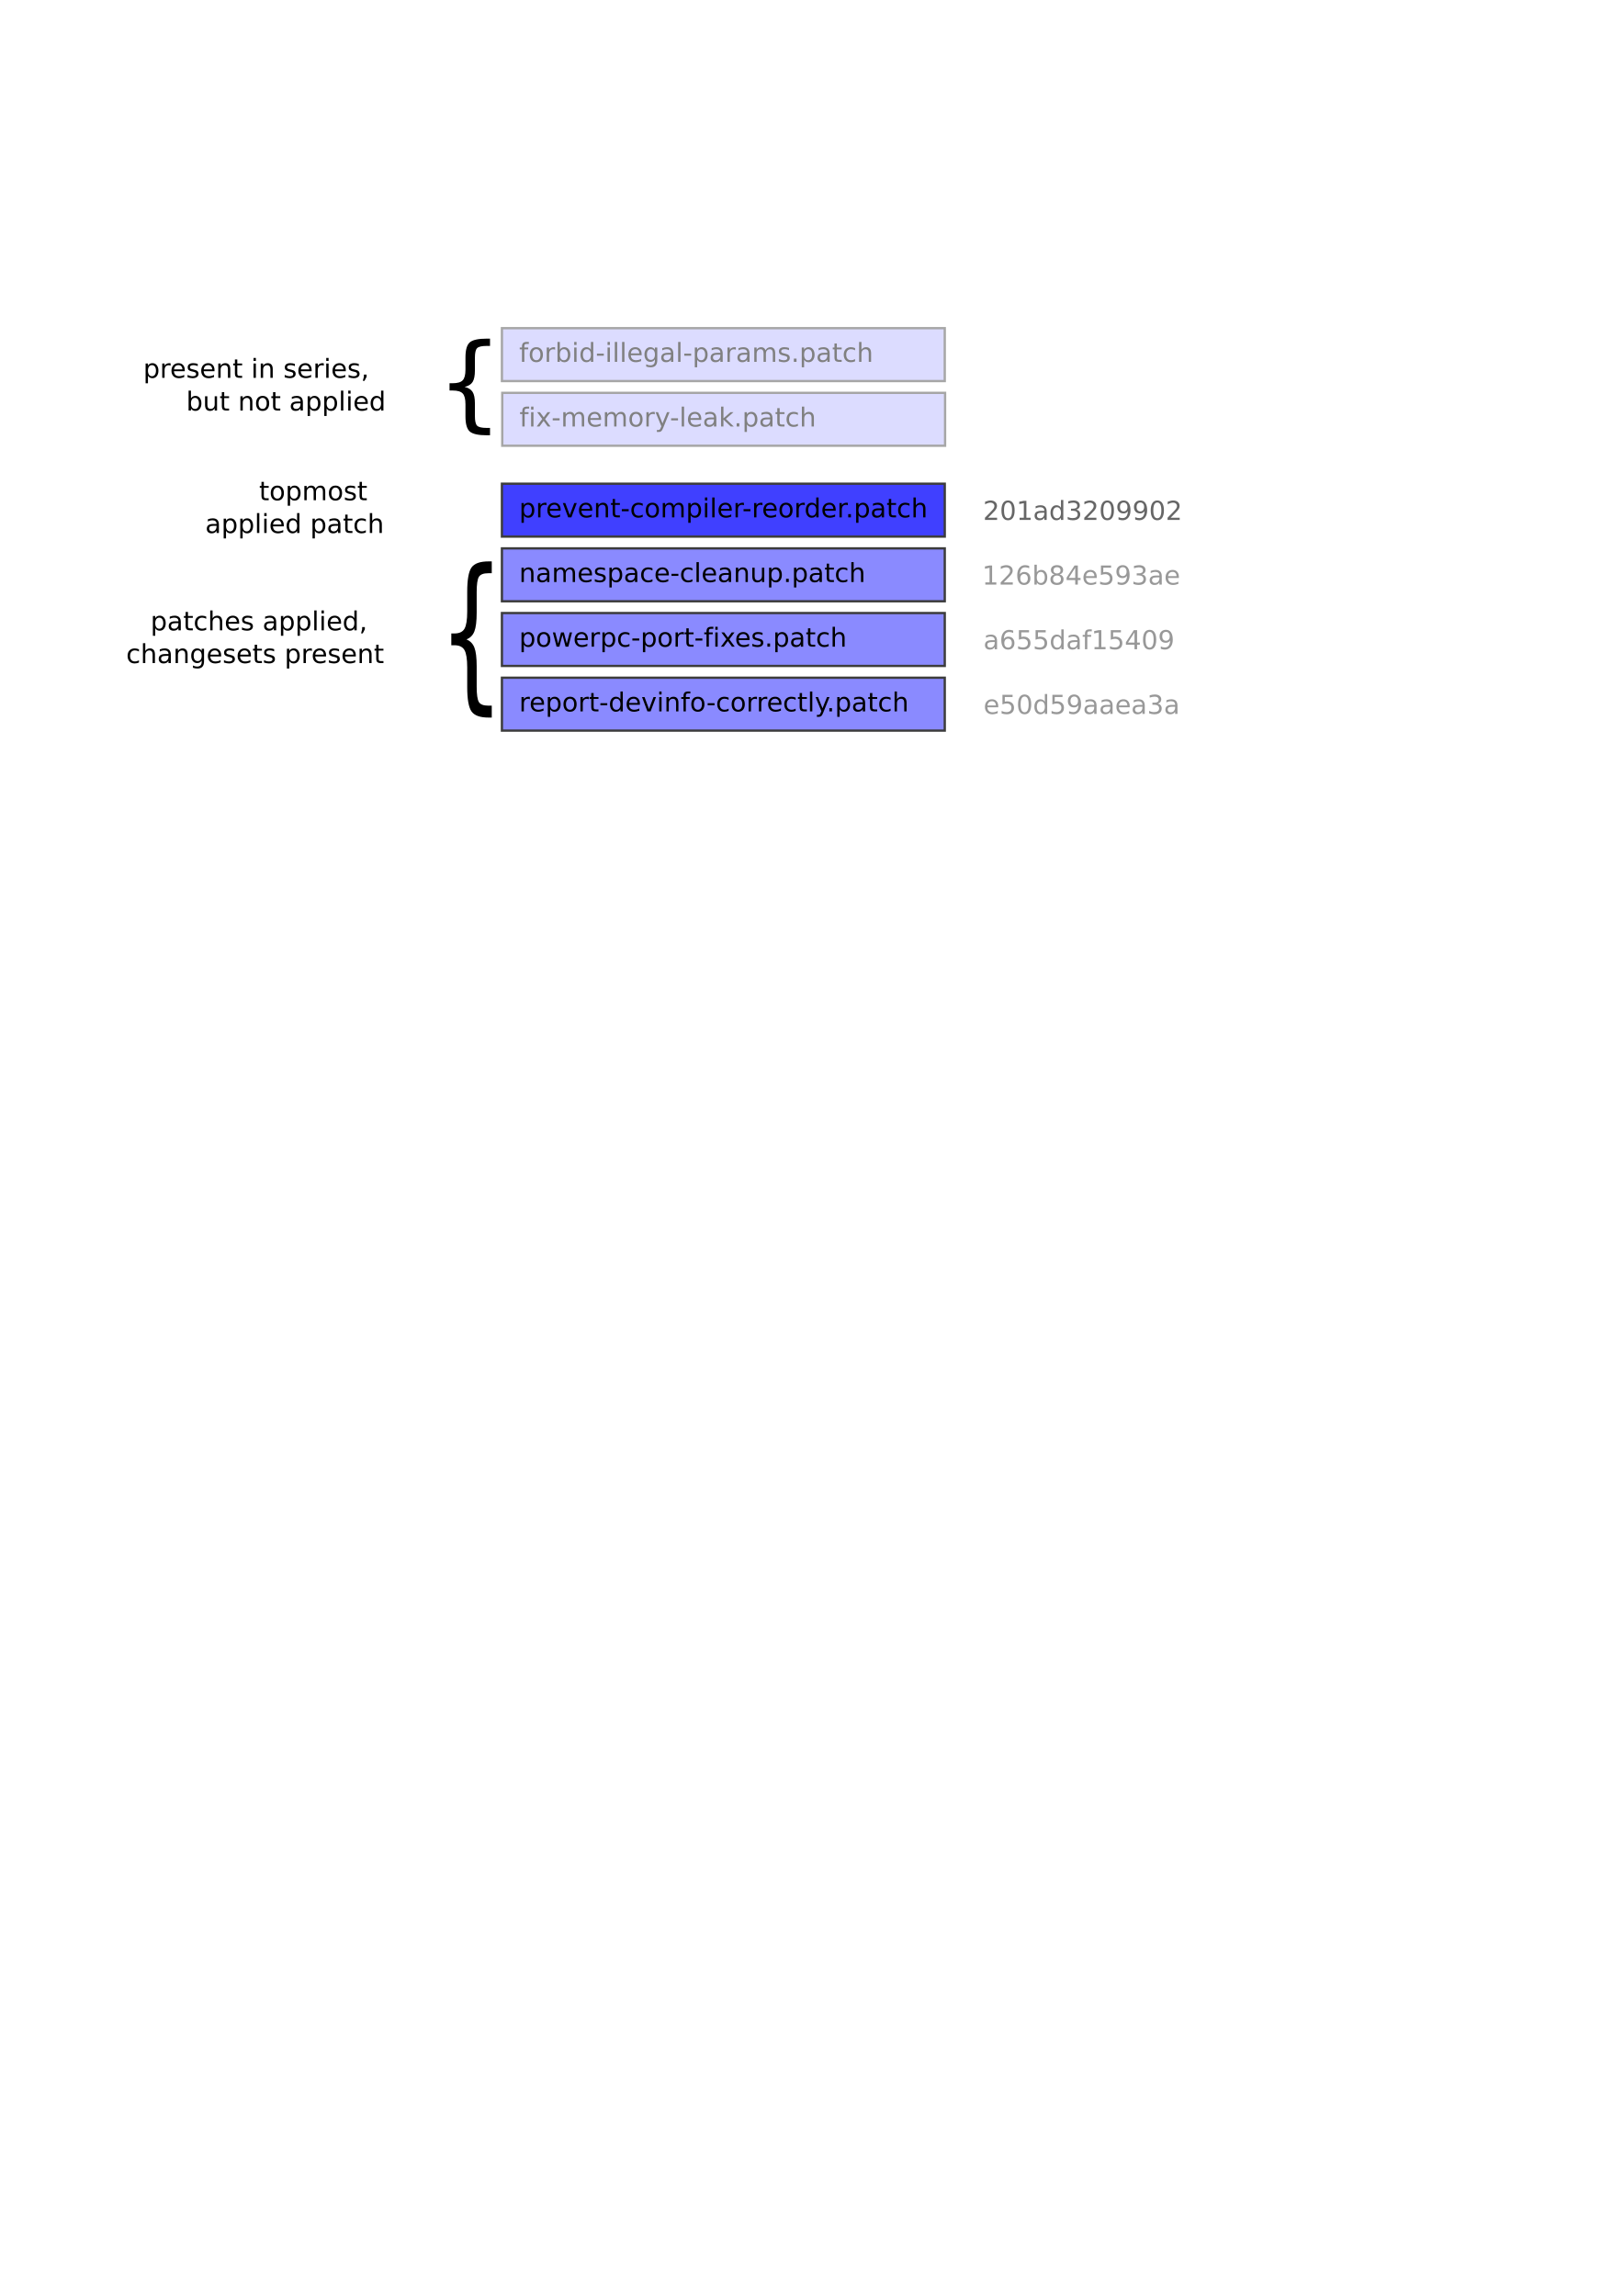
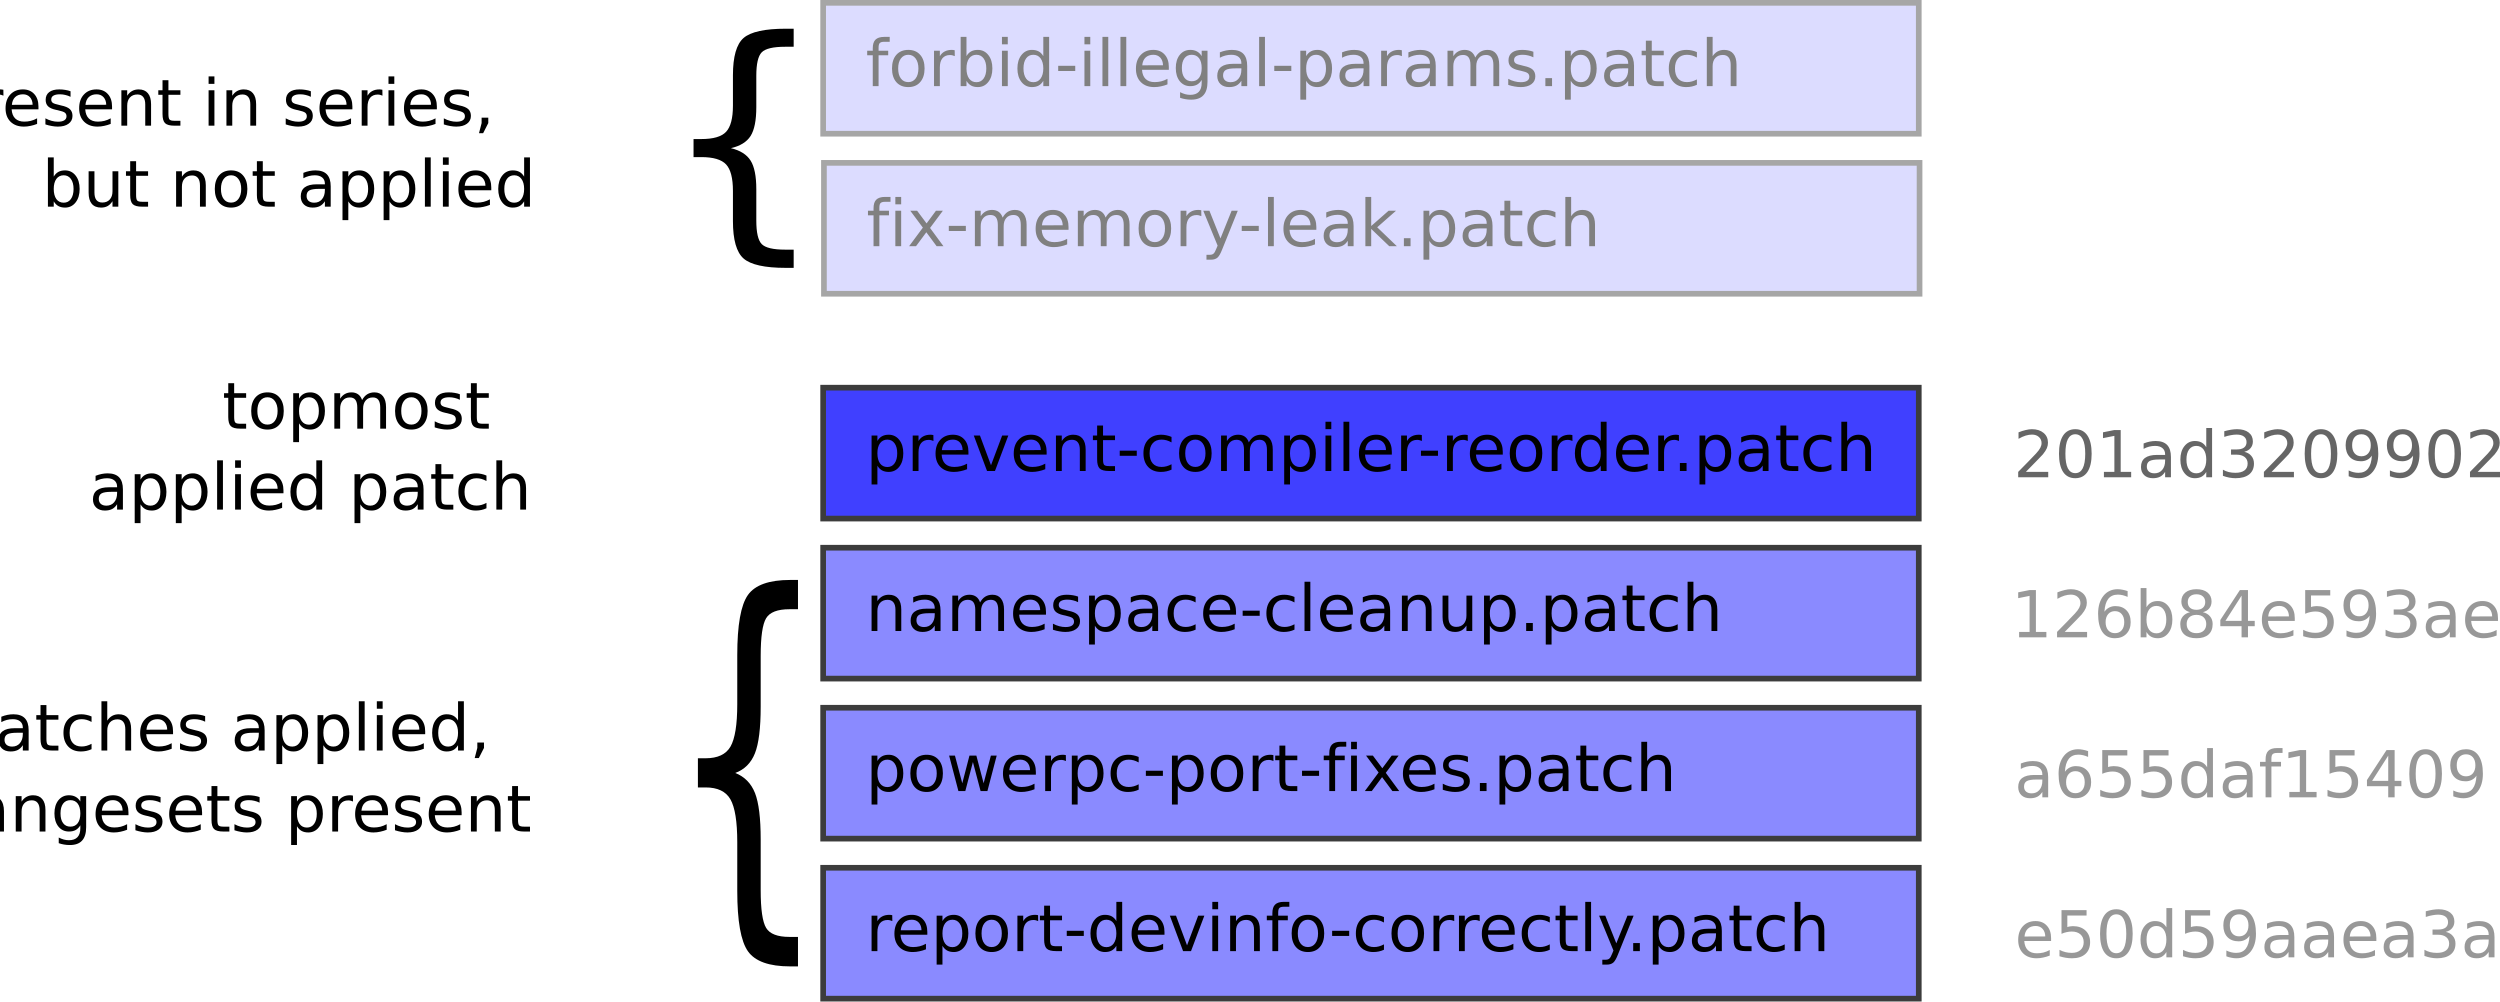
- <svg xmlns="http://www.w3.org/2000/svg" width="744.094" height="1052.362" id="svg2">
+ <svg xmlns="http://www.w3.org/2000/svg" width="463.065" height="185.503" id="svg2" version="1.1">
  <defs id="defs4" />
-   <g id="layer1">
+   <g id="layer1" transform="translate(-77.54971,-149.8926)">
    <rect style="fill:#0000ff;fill-opacity:0.75;fill-rule:evenodd;stroke:#3c3c3c;stroke-width:1.051px;stroke-linecap:butt;stroke-linejoin:miter;stroke-opacity:1" id="rect1307" width="202.937" height="24.244" x="230.019" y="221.701" />
-     <text xml:space="preserve" style="font-size:12px;font-style:normal;font-weight:normal;fill:#000000;fill-opacity:1;stroke:none;stroke-width:1px;stroke-linecap:butt;stroke-linejoin:miter;stroke-opacity:1;font-family:Bitstream Vera Sans" x="237.896" y="237.134" id="text1309">
-       <tspan id="tspan1311" x="237.896" y="237.134">prevent-compiler-reorder.patch</tspan>
+     <text xml:space="preserve" style="font-style:normal;font-weight:normal;line-height:0%;font-family:'Bitstream Vera Sans';fill:#000000;fill-opacity:1;stroke:none;stroke-width:1px;stroke-linecap:butt;stroke-linejoin:miter;stroke-opacity:1" x="237.896" y="237.134" id="text1309">
+       <tspan id="tspan1311" x="237.896" y="237.134" style="font-size:12px;line-height:1.25">prevent-compiler-reorder.patch</tspan>
    </text>
    <rect style="fill:#7979ff;fill-opacity:0.875;fill-rule:evenodd;stroke:#3c3c3c;stroke-width:1.051px;stroke-linecap:butt;stroke-linejoin:miter;stroke-opacity:1" id="rect1320" width="202.937" height="24.244" x="230.019" y="251.343" />
-     <text xml:space="preserve" style="font-size:12px;font-style:normal;font-weight:normal;fill:#000000;fill-opacity:1;stroke:none;stroke-width:1px;stroke-linecap:butt;stroke-linejoin:miter;stroke-opacity:1;font-family:Bitstream Vera Sans" x="237.896" y="266.776" id="text1322">
-       <tspan id="tspan1324" x="237.896" y="266.776">namespace-cleanup.patch</tspan>
+     <text xml:space="preserve" style="font-style:normal;font-weight:normal;line-height:0%;font-family:'Bitstream Vera Sans';fill:#000000;fill-opacity:1;stroke:none;stroke-width:1px;stroke-linecap:butt;stroke-linejoin:miter;stroke-opacity:1" x="237.896" y="266.776" id="text1322">
+       <tspan id="tspan1324" x="237.896" y="266.776" style="font-size:12px;line-height:1.25">namespace-cleanup.patch</tspan>
    </text>
    <rect style="fill:#7979ff;fill-opacity:0.875;fill-rule:evenodd;stroke:#3c3c3c;stroke-width:1.051px;stroke-linecap:butt;stroke-linejoin:miter;stroke-opacity:1" id="rect2217" width="202.937" height="24.244" x="230.019" y="280.985" />
-     <text xml:space="preserve" style="font-size:12px;font-style:normal;font-weight:normal;fill:#000000;fill-opacity:1;stroke:none;stroke-width:1px;stroke-linecap:butt;stroke-linejoin:miter;stroke-opacity:1;font-family:Bitstream Vera Sans" x="237.896" y="296.417" id="text2219">
-       <tspan id="tspan2221" x="237.896" y="296.417">powerpc-port-fixes.patch</tspan>
+     <text xml:space="preserve" style="font-style:normal;font-weight:normal;line-height:0%;font-family:'Bitstream Vera Sans';fill:#000000;fill-opacity:1;stroke:none;stroke-width:1px;stroke-linecap:butt;stroke-linejoin:miter;stroke-opacity:1" x="237.896" y="296.417" id="text2219">
+       <tspan id="tspan2221" x="237.896" y="296.417" style="font-size:12px;line-height:1.25">powerpc-port-fixes.patch</tspan>
    </text>
    <rect style="fill:#7979ff;fill-opacity:0.875;fill-rule:evenodd;stroke:#3c3c3c;stroke-width:1.051px;stroke-linecap:butt;stroke-linejoin:miter;stroke-opacity:1" id="rect3114" width="202.937" height="24.244" x="230.019" y="310.627" />
-     <text xml:space="preserve" style="font-size:12px;font-style:normal;font-weight:normal;fill:#000000;fill-opacity:1;stroke:none;stroke-width:1px;stroke-linecap:butt;stroke-linejoin:miter;stroke-opacity:1;font-family:Bitstream Vera Sans" x="237.896" y="326.059" id="text3116">
-       <tspan id="tspan3118" x="237.896" y="326.059">report-devinfo-correctly.patch</tspan>
+     <text xml:space="preserve" style="font-style:normal;font-weight:normal;line-height:0%;font-family:'Bitstream Vera Sans';fill:#000000;fill-opacity:1;stroke:none;stroke-width:1px;stroke-linecap:butt;stroke-linejoin:miter;stroke-opacity:1" x="237.896" y="326.059" id="text3116">
+       <tspan id="tspan3118" x="237.896" y="326.059" style="font-size:12px;line-height:1.25">report-devinfo-correctly.patch</tspan>
    </text>
-     <text xml:space="preserve" style="font-size:12px;font-style:normal;font-weight:normal;line-height:125%;fill:#000000;fill-opacity:1;stroke:none;stroke-width:1px;stroke-linecap:butt;stroke-linejoin:miter;stroke-opacity:1;font-family:Bitstream Vera Sans" x="200.01" y="191.681" id="text3170">
-       <tspan id="tspan3172" x="200.01" y="191.681" style="font-size:48px;font-style:normal;font-variant:normal;font-weight:normal;font-stretch:normal;text-align:start;line-height:125%;writing-mode:lr-tb;text-anchor:start;font-family:Bitstream Vera Sans">{</tspan>
+     <text xml:space="preserve" style="font-style:normal;font-weight:normal;line-height:0%;font-family:'Bitstream Vera Sans';fill:#000000;fill-opacity:1;stroke:none;stroke-width:1px;stroke-linecap:butt;stroke-linejoin:miter;stroke-opacity:1" x="200.01" y="191.681" id="text3170">
+       <tspan id="tspan3172" x="200.01" y="191.681" style="font-style:normal;font-variant:normal;font-weight:normal;font-stretch:normal;font-size:48px;line-height:125%;font-family:'Bitstream Vera Sans';text-align:start;writing-mode:lr-tb;text-anchor:start">{</tspan>
    </text>
-     <text xml:space="preserve" style="font-size:15.253px;font-style:normal;font-weight:normal;line-height:125%;fill:#000000;fill-opacity:1;stroke:none;stroke-width:1px;stroke-linecap:butt;stroke-linejoin:miter;stroke-opacity:1;font-family:Bitstream Vera Sans" x="255.266" y="248.794" id="text3190" transform="scale(0.786716,1.271107)">
-       <tspan id="tspan3192" x="255.266" y="248.794" style="font-size:61.013px;font-style:normal;font-variant:normal;font-weight:normal;font-stretch:normal;text-align:start;line-height:125%;writing-mode:lr-tb;text-anchor:start;font-family:Bitstream Vera Sans">{</tspan>
+     <text xml:space="preserve" style="font-style:normal;font-weight:normal;line-height:0%;font-family:'Bitstream Vera Sans';fill:#000000;fill-opacity:1;stroke:none;stroke-width:1px;stroke-linecap:butt;stroke-linejoin:miter;stroke-opacity:1" x="255.266" y="248.794" id="text3190" transform="scale(0.786716,1.271107)">
+       <tspan id="tspan3192" x="255.266" y="248.794" style="font-style:normal;font-variant:normal;font-weight:normal;font-stretch:normal;font-size:61.013px;line-height:125%;font-family:'Bitstream Vera Sans';text-align:start;writing-mode:lr-tb;text-anchor:start">{</tspan>
    </text>
-     <text xml:space="preserve" style="font-size:12px;font-style:normal;font-weight:normal;line-height:125%;fill:#000000;fill-opacity:1;stroke:none;stroke-width:1px;stroke-linecap:butt;stroke-linejoin:miter;stroke-opacity:1;font-family:Bitstream Vera Sans" x="195.868" y="173.171" id="text4085">
-       <tspan id="tspan4087" x="195.868" y="173.171" style="font-size:12px;font-style:normal;font-variant:normal;font-weight:normal;font-stretch:normal;text-align:end;line-height:125%;writing-mode:lr-tb;text-anchor:end;font-family:Bitstream Vera Sans">present in series,</tspan>
-       <tspan x="195.868" y="188.171" id="tspan4089" style="font-size:12px;font-style:normal;font-variant:normal;font-weight:normal;font-stretch:normal;text-align:end;line-height:125%;writing-mode:lr-tb;text-anchor:end;font-family:Bitstream Vera Sans">but not applied</tspan>
+     <text xml:space="preserve" style="font-style:normal;font-weight:normal;line-height:0%;font-family:'Bitstream Vera Sans';fill:#000000;fill-opacity:1;stroke:none;stroke-width:1px;stroke-linecap:butt;stroke-linejoin:miter;stroke-opacity:1" x="195.868" y="173.171" id="text4085">
+       <tspan id="tspan4087" x="195.868" y="173.171" style="font-style:normal;font-variant:normal;font-weight:normal;font-stretch:normal;font-size:12px;line-height:125%;font-family:'Bitstream Vera Sans';text-align:end;writing-mode:lr-tb;text-anchor:end">present in series,</tspan>
+       <tspan x="195.868" y="188.171" id="tspan4089" style="font-style:normal;font-variant:normal;font-weight:normal;font-stretch:normal;font-size:12px;line-height:125%;font-family:'Bitstream Vera Sans';text-align:end;writing-mode:lr-tb;text-anchor:end">but not applied</tspan>
    </text>
-     <text xml:space="preserve" style="font-size:12px;font-style:normal;font-weight:normal;line-height:125%;fill:#000000;fill-opacity:1;stroke:none;stroke-width:1px;stroke-linecap:butt;stroke-linejoin:miter;stroke-opacity:1;font-family:Bitstream Vera Sans" x="195.071" y="288.917" id="text4091">
-       <tspan id="tspan4093" x="195.071" y="288.917" style="font-size:12px;font-style:normal;font-variant:normal;font-weight:normal;font-stretch:normal;text-align:end;line-height:125%;writing-mode:lr-tb;text-anchor:end;font-family:Bitstream Vera Sans">patches applied,</tspan>
-       <tspan x="195.071" y="303.917" id="tspan4111" style="font-size:12px;font-style:normal;font-variant:normal;font-weight:normal;font-stretch:normal;text-align:end;line-height:125%;writing-mode:lr-tb;text-anchor:end;font-family:Bitstream Vera Sans">changesets present</tspan>
+     <text xml:space="preserve" style="font-style:normal;font-weight:normal;line-height:0%;font-family:'Bitstream Vera Sans';fill:#000000;fill-opacity:1;stroke:none;stroke-width:1px;stroke-linecap:butt;stroke-linejoin:miter;stroke-opacity:1" x="195.071" y="288.917" id="text4091">
+       <tspan id="tspan4093" x="195.071" y="288.917" style="font-style:normal;font-variant:normal;font-weight:normal;font-stretch:normal;font-size:12px;line-height:125%;font-family:'Bitstream Vera Sans';text-align:end;writing-mode:lr-tb;text-anchor:end">patches applied,</tspan>
+       <tspan x="195.071" y="303.917" id="tspan4111" style="font-style:normal;font-variant:normal;font-weight:normal;font-stretch:normal;font-size:12px;line-height:125%;font-family:'Bitstream Vera Sans';text-align:end;writing-mode:lr-tb;text-anchor:end">changesets present</tspan>
    </text>
-     <text xml:space="preserve" style="font-size:12px;font-style:normal;font-weight:normal;line-height:125%;fill:#000000;fill-opacity:1;stroke:none;stroke-width:1px;stroke-linecap:butt;stroke-linejoin:miter;stroke-opacity:1;font-family:Bitstream Vera Sans" x="195.071" y="229.288" id="text4095">
-       <tspan id="tspan4097" x="195.071" y="229.288" style="font-size:12px;font-style:normal;font-variant:normal;font-weight:normal;font-stretch:normal;text-align:end;line-height:125%;writing-mode:lr-tb;text-anchor:end;font-family:Bitstream Vera Sans">topmost</tspan>
-       <tspan x="195.071" y="244.288" id="tspan4109" style="font-size:12px;font-style:normal;font-variant:normal;font-weight:normal;font-stretch:normal;text-align:end;line-height:125%;writing-mode:lr-tb;text-anchor:end;font-family:Bitstream Vera Sans">applied patch</tspan>
+     <text xml:space="preserve" style="font-style:normal;font-weight:normal;line-height:0%;font-family:'Bitstream Vera Sans';fill:#000000;fill-opacity:1;stroke:none;stroke-width:1px;stroke-linecap:butt;stroke-linejoin:miter;stroke-opacity:1" x="195.071" y="229.288" id="text4095">
+       <tspan id="tspan4097" x="195.071" y="229.288" style="font-style:normal;font-variant:normal;font-weight:normal;font-stretch:normal;font-size:12px;line-height:125%;font-family:'Bitstream Vera Sans';text-align:end;writing-mode:lr-tb;text-anchor:end">topmost</tspan>
+       <tspan x="195.071" y="244.288" id="tspan4109" style="font-style:normal;font-variant:normal;font-weight:normal;font-stretch:normal;font-size:12px;line-height:125%;font-family:'Bitstream Vera Sans';text-align:end;writing-mode:lr-tb;text-anchor:end">applied patch</tspan>
    </text>
-     <text xml:space="preserve" style="font-size:12px;font-style:normal;font-weight:normal;opacity:1;fill:#666666;fill-opacity:1;stroke:none;stroke-width:1px;stroke-linecap:butt;stroke-linejoin:miter;stroke-opacity:1;font-family:Bitstream Vera Sans" x="450.498" y="238.297" id="text4137">
-       <tspan id="tspan4139" x="450.498" y="238.297">201ad3209902</tspan>
+     <text xml:space="preserve" style="font-style:normal;font-weight:normal;line-height:0%;font-family:'Bitstream Vera Sans';opacity:1;fill:#666666;fill-opacity:1;stroke:none;stroke-width:1px;stroke-linecap:butt;stroke-linejoin:miter;stroke-opacity:1" x="450.498" y="238.297" id="text4137">
+       <tspan id="tspan4139" x="450.498" y="238.297" style="font-size:12px;line-height:1.25">201ad3209902</tspan>
    </text>
-     <text xml:space="preserve" style="font-size:12px;font-style:normal;font-weight:normal;opacity:1;fill:#989898;fill-opacity:1;stroke:none;stroke-width:1px;stroke-linecap:butt;stroke-linejoin:miter;stroke-opacity:1;font-family:Bitstream Vera Sans" x="450.058" y="267.939" id="text4141">
-       <tspan id="tspan4143" x="450.058" y="267.939">126b84e593ae</tspan>
+     <text xml:space="preserve" style="font-style:normal;font-weight:normal;line-height:0%;font-family:'Bitstream Vera Sans';opacity:1;fill:#989898;fill-opacity:1;stroke:none;stroke-width:1px;stroke-linecap:butt;stroke-linejoin:miter;stroke-opacity:1" x="450.058" y="267.939" id="text4141">
+       <tspan id="tspan4143" x="450.058" y="267.939" style="font-size:12px;line-height:1.25">126b84e593ae</tspan>
    </text>
-     <text xml:space="preserve" style="font-size:12px;font-style:normal;font-weight:normal;opacity:1;fill:#989898;fill-opacity:1;stroke:none;stroke-width:1px;stroke-linecap:butt;stroke-linejoin:miter;stroke-opacity:1;font-family:Bitstream Vera Sans" x="450.656" y="297.581" id="text4145">
-       <tspan id="tspan4147" x="450.656" y="297.581">a655daf15409</tspan>
+     <text xml:space="preserve" style="font-style:normal;font-weight:normal;line-height:0%;font-family:'Bitstream Vera Sans';opacity:1;fill:#989898;fill-opacity:1;stroke:none;stroke-width:1px;stroke-linecap:butt;stroke-linejoin:miter;stroke-opacity:1" x="450.656" y="297.581" id="text4145">
+       <tspan id="tspan4147" x="450.656" y="297.581" style="font-size:12px;line-height:1.25">a655daf15409</tspan>
    </text>
-     <text xml:space="preserve" style="font-size:12px;font-style:normal;font-weight:normal;opacity:1;fill:#989898;fill-opacity:1;stroke:none;stroke-width:1px;stroke-linecap:butt;stroke-linejoin:miter;stroke-opacity:1;font-family:Bitstream Vera Sans" x="450.714" y="327.222" id="text4149">
-       <tspan id="tspan4151" x="450.714" y="327.222">e50d59aaea3a</tspan>
+     <text xml:space="preserve" style="font-style:normal;font-weight:normal;line-height:0%;font-family:'Bitstream Vera Sans';opacity:1;fill:#989898;fill-opacity:1;stroke:none;stroke-width:1px;stroke-linecap:butt;stroke-linejoin:miter;stroke-opacity:1" x="450.714" y="327.222" id="text4149">
+       <tspan id="tspan4151" x="450.714" y="327.222" style="font-size:12px;line-height:1.25">e50d59aaea3a</tspan>
    </text>
    <rect style="fill:#d7d7ff;fill-opacity:0.875;fill-rule:evenodd;stroke:#a6a6a6;stroke-width:1.051px;stroke-linecap:butt;stroke-linejoin:miter;stroke-opacity:1" id="rect3106" width="202.937" height="24.244" x="230.019" y="150.418" />
-     <text xml:space="preserve" style="font-size:12px;font-style:normal;font-weight:normal;fill:#808080;fill-opacity:1;stroke:none;stroke-width:1px;stroke-linecap:butt;stroke-linejoin:miter;stroke-opacity:1;font-family:Bitstream Vera Sans" x="237.896" y="165.85" id="text3108">
-       <tspan id="tspan3110" x="237.896" y="165.85">forbid-illegal-params.patch</tspan>
+     <text xml:space="preserve" style="font-style:normal;font-weight:normal;line-height:0%;font-family:'Bitstream Vera Sans';fill:#808080;fill-opacity:1;stroke:none;stroke-width:1px;stroke-linecap:butt;stroke-linejoin:miter;stroke-opacity:1" x="237.896" y="165.85" id="text3108">
+       <tspan id="tspan3110" x="237.896" y="165.85" style="font-size:12px;line-height:1.25">forbid-illegal-params.patch</tspan>
    </text>
    <rect style="fill:#d7d7ff;fill-opacity:0.875;fill-rule:evenodd;stroke:#a6a6a6;stroke-width:1.051px;stroke-linecap:butt;stroke-linejoin:miter;stroke-opacity:1" id="rect2241" width="202.937" height="24.244" x="230.165" y="180.06" />
-     <text xml:space="preserve" style="font-size:12px;font-style:normal;font-weight:normal;fill:#808080;fill-opacity:1;stroke:none;stroke-width:1px;stroke-linecap:butt;stroke-linejoin:miter;stroke-opacity:1;font-family:Bitstream Vera Sans" x="238.041" y="195.492" id="text2243">
-       <tspan id="tspan2245" x="238.041" y="195.492">fix-memory-leak.patch</tspan>
+     <text xml:space="preserve" style="font-style:normal;font-weight:normal;line-height:0%;font-family:'Bitstream Vera Sans';fill:#808080;fill-opacity:1;stroke:none;stroke-width:1px;stroke-linecap:butt;stroke-linejoin:miter;stroke-opacity:1" x="238.041" y="195.492" id="text2243">
+       <tspan id="tspan2245" x="238.041" y="195.492" style="font-size:12px;line-height:1.25">fix-memory-leak.patch</tspan>
    </text>
  </g>
</svg>
